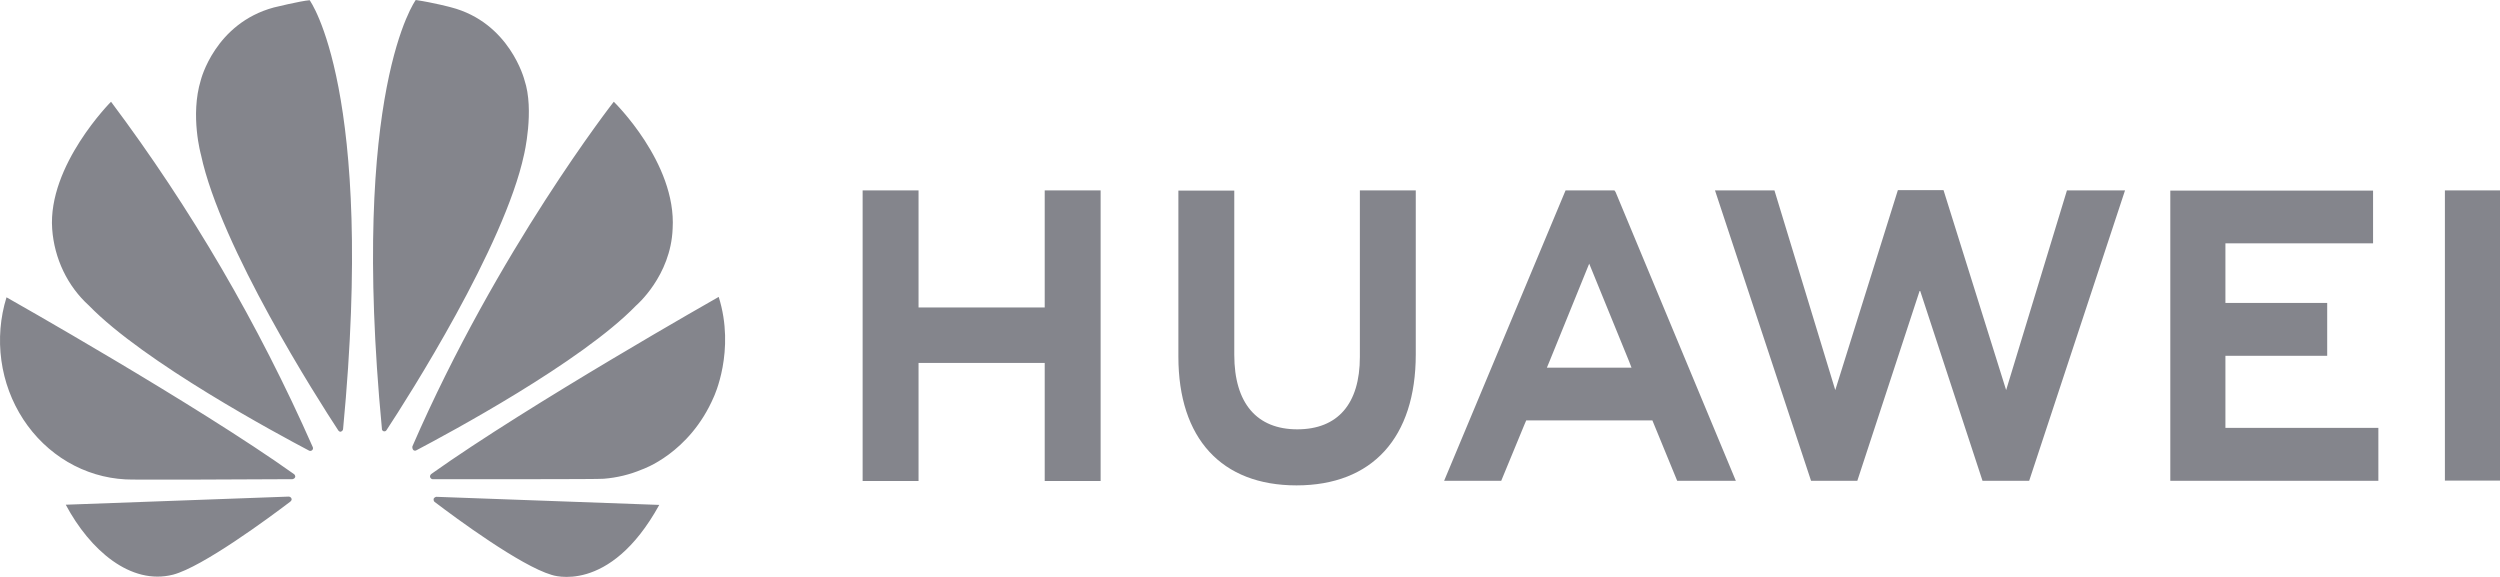
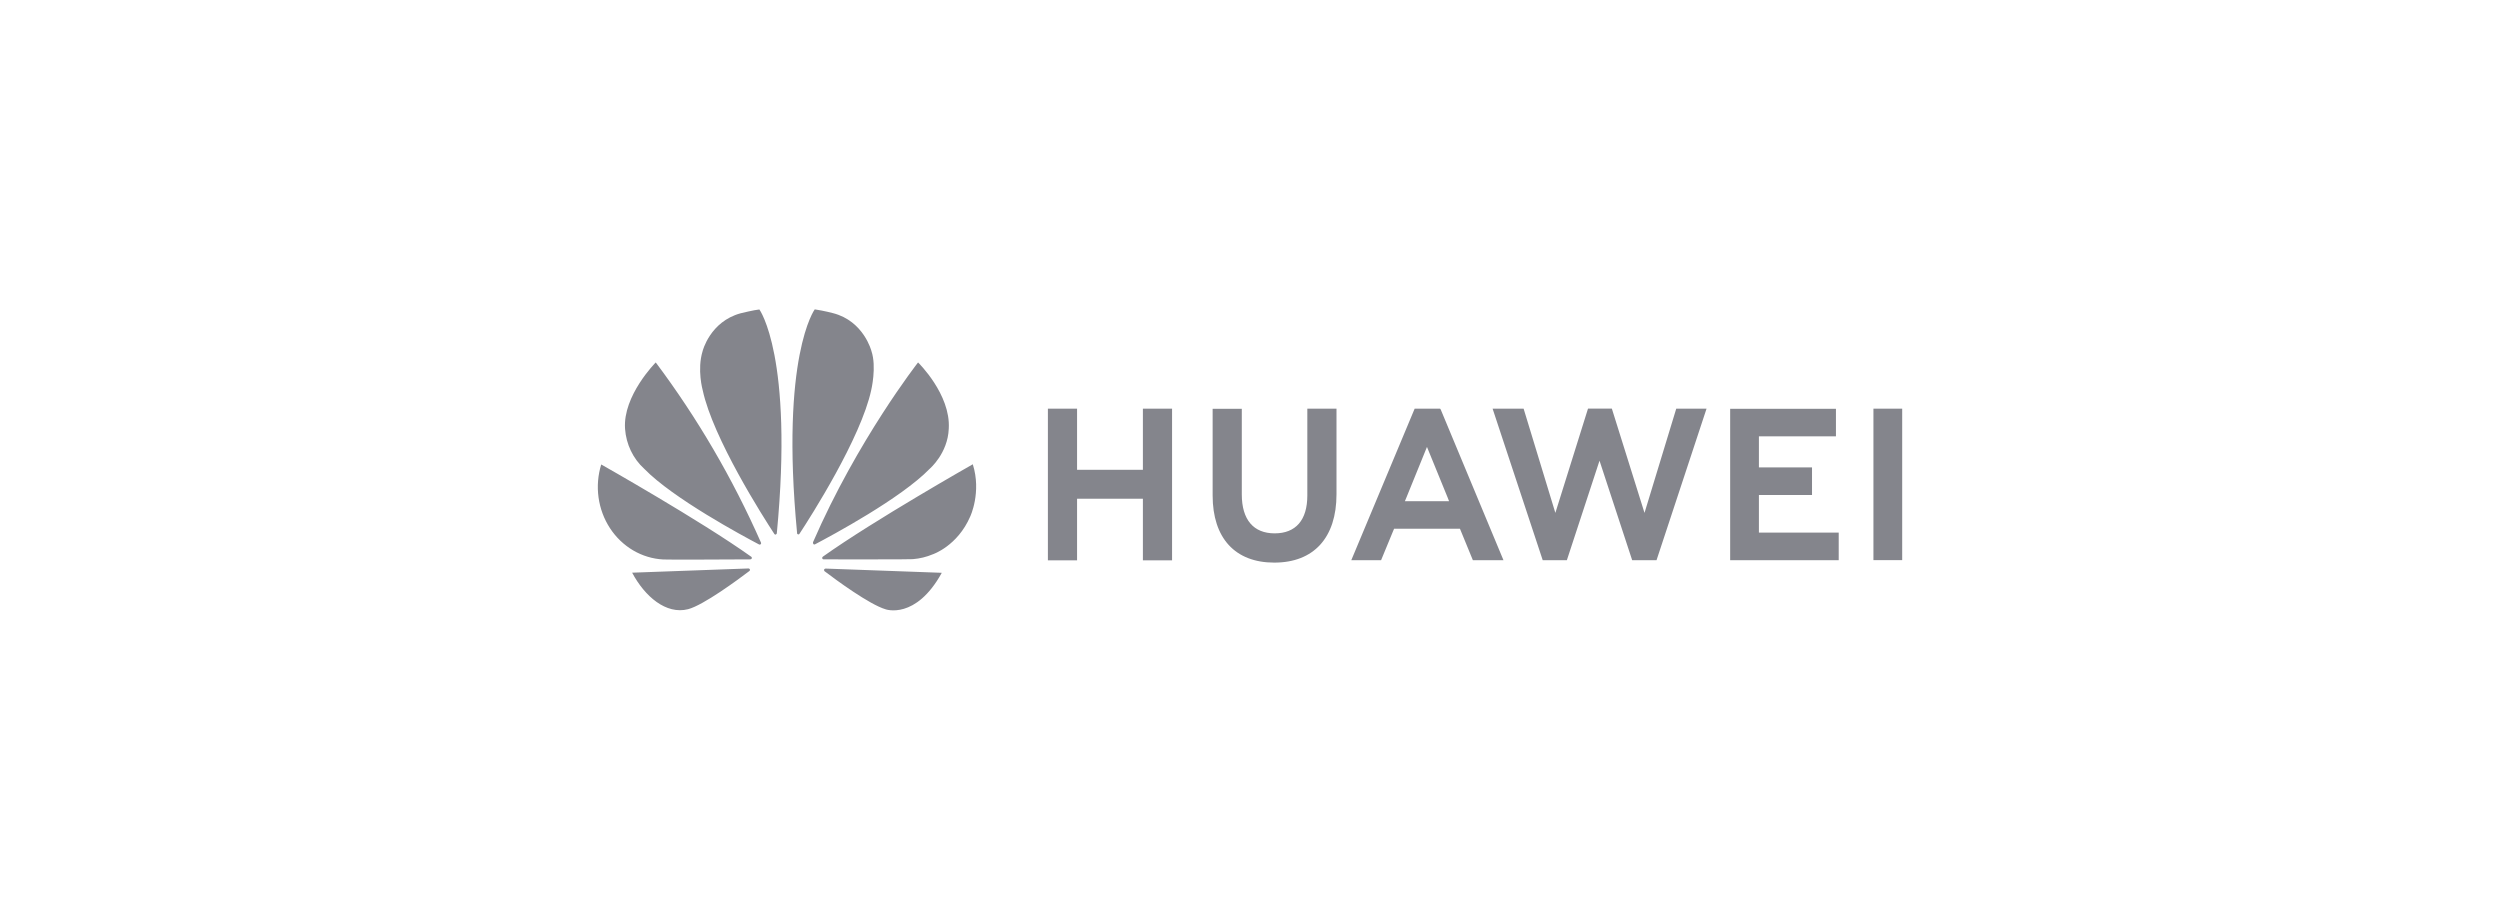
- <svg xmlns="http://www.w3.org/2000/svg" width="156" height="36" viewBox="0 0 156 36" fill="none">
-   <path d="M84.856 11.879H88.344V22.114C88.344 27.308 85.63 30.288 80.901 30.288C76.221 30.288 73.531 27.36 73.531 22.256V11.892H77.019V22.14C77.019 25.171 78.432 26.79 80.95 26.79C83.468 26.79 84.856 25.21 84.856 22.269V11.879ZM65.203 19.186H57.317V11.879H53.828V30.016H57.317V22.645H65.19V30.016H68.679V11.879H65.19V19.186H65.203ZM152.562 11.879V29.99H156.002V11.879H152.562ZM138.866 22.204H145.217V18.901H138.866V15.183H148.079V11.892H135.427V30.003H148.41V26.7H138.866V22.204ZM125.183 24.342L121.276 11.866H118.427L114.521 24.342L110.725 11.879H107.015L113.01 30.003H115.896L119.802 18.098L123.709 30.003H126.62L132.602 11.879H128.978L125.183 24.342ZM100.812 11.983L108.317 30.003H104.657L103.109 26.233H95.236L95.125 26.492L93.676 30.003H90.113L97.692 11.879H100.739L100.812 11.983ZM101.647 22.528L99.166 16.452L96.697 22.528L96.525 22.943H101.807L101.647 22.528Z" fill="#84858C" />
-   <path d="M19.482 28.086C19.531 28.047 19.544 27.97 19.519 27.905C16.132 20.227 11.906 12.992 6.928 6.348C6.928 6.348 2.973 10.312 3.256 14.289C3.322 15.206 3.559 16.1 3.953 16.921C4.347 17.741 4.891 18.471 5.553 19.07C9.004 22.619 17.357 27.102 19.298 28.125C19.359 28.151 19.433 28.138 19.482 28.086ZM18.192 31.118C18.168 31.04 18.094 30.988 18.008 30.988L4.103 31.494C5.614 34.331 8.157 36.533 10.798 35.859C12.628 35.38 16.755 32.336 18.119 31.299C18.229 31.209 18.192 31.131 18.192 31.118ZM18.401 29.809C18.475 29.693 18.352 29.589 18.352 29.589C12.247 25.236 0.406 18.552 0.406 18.552C0.013 19.82 -0.096 21.167 0.085 22.488C0.266 23.809 0.734 25.068 1.452 26.167C2.17 27.266 3.118 28.176 4.223 28.826C5.329 29.475 6.561 29.847 7.825 29.913C8.034 29.952 16.092 29.913 18.254 29.9C18.315 29.887 18.364 29.861 18.401 29.809ZM19.322 0.013C18.721 0.065 17.087 0.466 17.087 0.466C13.402 1.464 12.53 5.001 12.53 5.001C11.854 7.216 12.542 9.664 12.542 9.664C13.77 15.416 19.814 24.887 21.116 26.869C21.202 26.972 21.275 26.933 21.275 26.933C21.349 26.907 21.41 26.843 21.41 26.752C23.425 5.609 19.322 0.013 19.322 0.013ZM23.929 26.907C24.002 26.933 24.088 26.907 24.125 26.83C25.464 24.796 31.471 15.377 32.699 9.651C32.699 9.651 33.362 6.879 32.724 4.988C32.724 4.988 31.815 1.399 28.13 0.453C28.13 0.453 27.073 0.168 25.943 0C25.943 0 21.816 5.597 23.83 26.739C23.818 26.817 23.867 26.881 23.929 26.907ZM27.221 31.001C27.188 31.008 27.157 31.022 27.129 31.042C27.102 31.062 27.079 31.088 27.061 31.118C27.049 31.196 27.061 31.26 27.11 31.312C28.437 32.323 32.478 35.302 34.419 35.872C34.419 35.872 38.018 37.168 41.138 31.506L27.221 31.001ZM44.847 18.526C44.847 18.526 33.031 25.223 26.913 29.576C26.852 29.628 26.815 29.706 26.84 29.784C26.84 29.784 26.901 29.9 26.987 29.9C29.174 29.9 37.453 29.913 37.674 29.874C38.497 29.809 39.307 29.615 40.069 29.291C40.069 29.291 43.017 28.307 44.54 24.77C44.54 24.77 45.904 21.894 44.847 18.526ZM25.796 28.086C25.845 28.125 25.919 28.138 25.98 28.099C27.97 27.05 36.261 22.606 39.688 19.07C39.688 19.07 41.862 17.23 41.973 14.263C42.219 10.157 38.3 6.348 38.3 6.348C38.3 6.348 31.053 15.611 25.734 27.853C25.726 27.894 25.727 27.937 25.738 27.978C25.748 28.018 25.768 28.056 25.796 28.086Z" fill="#84858C" />
+ <svg xmlns="http://www.w3.org/2000/svg" width="299" height="110" viewBox="0 0 299 110" fill="none">
+   <path d="M156.356 48.879H159.845V59.114C159.845 64.308 157.13 67.288 152.401 67.288C147.721 67.288 145.031 64.36 145.031 59.256V48.892H148.519V59.139C148.519 62.171 149.932 63.79 152.45 63.79C154.968 63.79 156.356 62.21 156.356 59.269V48.879ZM136.703 56.186H128.817V48.879H125.328V67.016H128.817V59.645H136.69V67.016H140.179V48.879H136.69V56.186H136.703ZM224.062 48.879V66.99H227.502V48.879H224.062ZM210.366 59.204H216.717V55.901H210.366V52.183H219.579V48.892H206.927V67.003H219.91V63.7H210.366V59.204ZM196.683 61.342L192.776 48.866H189.927L186.021 61.342L182.225 48.879H178.515L184.51 67.003H187.396L191.302 55.097L195.209 67.003H198.12L204.102 48.879H200.478L196.683 61.342ZM172.312 48.983L179.817 67.003H176.157L174.609 63.233H166.736L166.625 63.492L165.176 67.003H161.613L169.192 48.879H172.239L172.312 48.983ZM173.147 59.528L170.666 53.452L168.197 59.528L168.025 59.943H173.307L173.147 59.528Z" fill="#84858C" />
+   <path d="M90.982 65.086C91.031 65.047 91.043 64.97 91.019 64.905C87.632 57.227 83.406 49.992 78.428 43.348C78.428 43.348 74.473 47.312 74.756 51.289C74.822 52.206 75.059 53.1 75.453 53.921C75.847 54.741 76.391 55.471 77.053 56.07C80.504 59.619 88.857 64.102 90.798 65.125C90.859 65.151 90.933 65.138 90.982 65.086ZM89.692 68.118C89.668 68.04 89.594 67.988 89.508 67.988L75.603 68.493C77.114 71.331 79.657 73.533 82.298 72.859C84.128 72.38 88.255 69.336 89.619 68.299C89.729 68.209 89.692 68.131 89.692 68.118ZM89.901 66.809C89.975 66.693 89.852 66.589 89.852 66.589C83.747 62.236 71.906 55.551 71.906 55.551C71.513 56.82 71.404 58.167 71.585 59.488C71.766 60.809 72.234 62.068 72.952 63.167C73.67 64.266 74.618 65.176 75.723 65.826C76.829 66.475 78.061 66.847 79.325 66.913C79.534 66.952 87.592 66.913 89.754 66.9C89.815 66.887 89.864 66.861 89.901 66.809ZM90.822 37.013C90.221 37.065 88.587 37.466 88.587 37.466C84.902 38.464 84.03 42.001 84.03 42.001C83.354 44.216 84.042 46.664 84.042 46.664C85.27 52.416 91.314 61.886 92.616 63.869C92.702 63.972 92.775 63.933 92.775 63.933C92.849 63.907 92.91 63.843 92.91 63.752C94.925 42.609 90.822 37.013 90.822 37.013ZM95.429 63.907C95.502 63.933 95.588 63.907 95.625 63.83C96.964 61.796 102.971 52.377 104.199 46.651C104.199 46.651 104.862 43.879 104.224 41.988C104.224 41.988 103.315 38.399 99.63 37.453C99.63 37.453 98.573 37.168 97.443 37C97.443 37 93.316 42.596 95.33 63.739C95.318 63.817 95.367 63.882 95.429 63.907ZM98.721 68.001C98.688 68.008 98.657 68.022 98.629 68.042C98.602 68.062 98.579 68.088 98.561 68.118C98.549 68.196 98.561 68.26 98.61 68.312C99.937 69.323 103.978 72.302 105.919 72.872C105.919 72.872 109.518 74.168 112.638 68.507L98.721 68.001ZM116.347 55.526C116.347 55.526 104.531 62.223 98.413 66.576C98.352 66.628 98.315 66.706 98.34 66.784C98.34 66.784 98.401 66.9 98.487 66.9C100.674 66.9 108.953 66.913 109.174 66.874C109.997 66.809 110.807 66.615 111.569 66.291C111.569 66.291 114.517 65.307 116.04 61.77C116.04 61.77 117.404 58.894 116.347 55.526ZM97.296 65.086C97.345 65.125 97.419 65.138 97.48 65.099C99.47 64.05 107.761 59.606 111.188 56.07C111.188 56.07 113.362 54.23 113.473 51.263C113.719 47.157 109.8 43.348 109.8 43.348C109.8 43.348 102.553 52.611 97.234 64.853C97.226 64.894 97.227 64.937 97.238 64.978C97.248 65.018 97.268 65.056 97.296 65.086Z" fill="#84858C" />
</svg>
